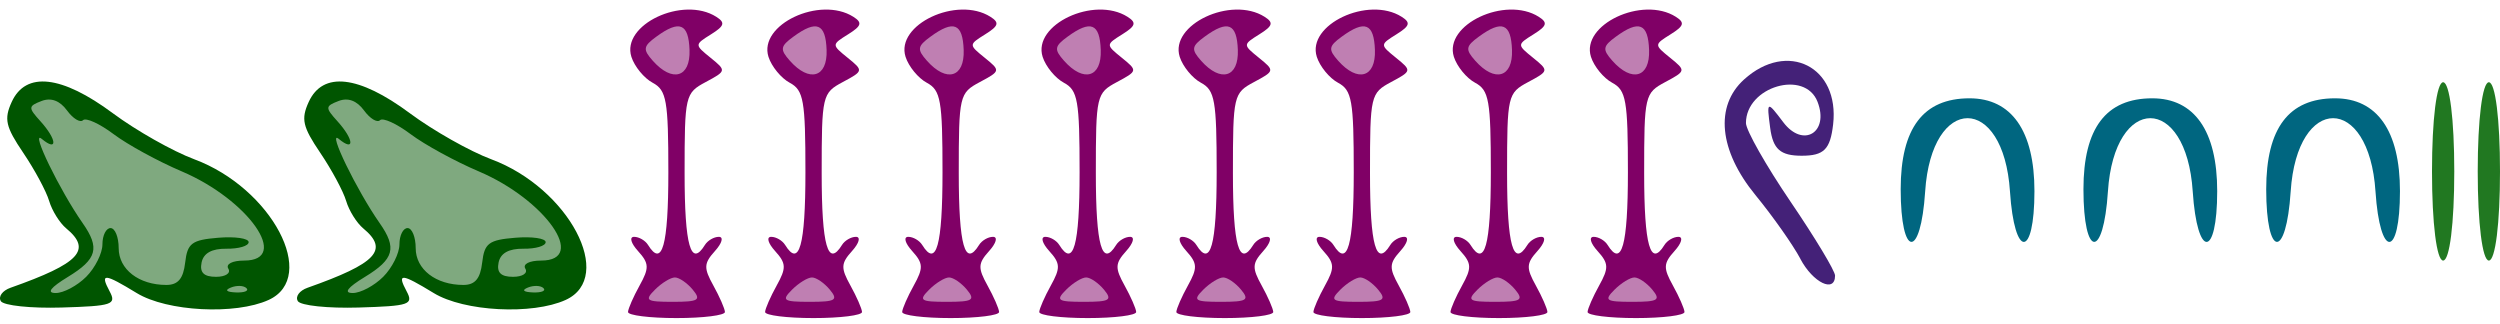
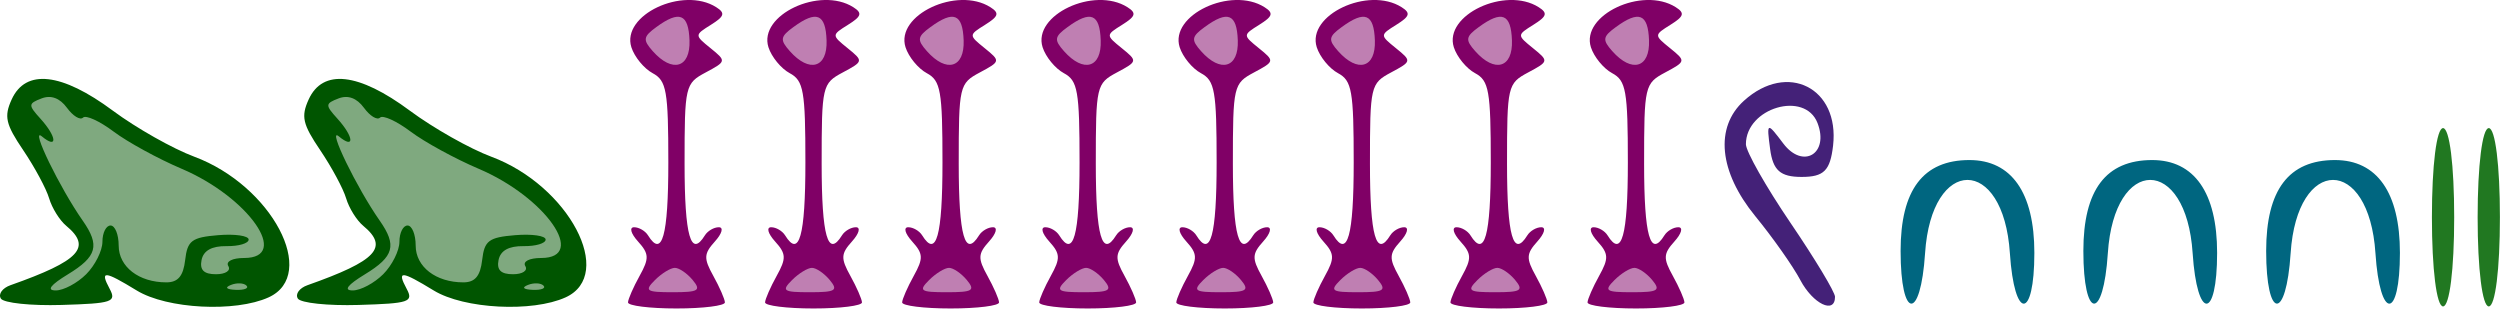
- <svg xmlns="http://www.w3.org/2000/svg" width="57.904mm" height="7.5mm" viewBox="0 0 57.904 7.5" version="1.1" id="svg1">
+ <svg xmlns="http://www.w3.org/2000/svg" width="57.904mm" height="7.145mm" viewBox="0 0 57.904 7.145" version="1.1" id="svg1">
  <defs id="defs1">
    <rect x="13.486" y="-52.819" width="225.248" height="118.635" id="rect1" />
    <rect x="37.795" y="37.795" width="483.78" height="718.11" id="rect2721" />
    <rect x="37.795" y="37.795" width="483.78" height="718.11" id="rect2722" />
    <rect x="37.795" y="37.795" width="483.78" height="718.11" id="rect2723" />
    <rect x="37.795" y="37.795" width="483.78" height="718.11" id="rect2724" />
    <rect x="37.795" y="37.795" width="483.78" height="718.11" id="rect2725" />
    <rect x="37.795" y="37.795" width="483.78" height="718.11" id="rect2726" />
    <rect x="37.795" y="37.795" width="483.78" height="718.11" id="rect2727" />
    <rect x="37.795" y="37.795" width="483.78" height="718.11" id="rect2728" />
    <rect x="37.795" y="37.795" width="483.78" height="718.11" id="rect2729" />
    <rect x="37.795" y="37.795" width="483.78" height="718.11" id="rect2730" />
    <rect x="37.795" y="37.795" width="483.78" height="718.11" id="rect2731" />
    <rect x="37.795" y="37.795" width="483.78" height="718.11" id="rect2732" />
    <rect x="37.795" y="37.795" width="483.78" height="718.11" id="rect2733" />
    <rect x="37.795" y="37.795" width="483.78" height="718.11" id="rect2734" />
  </defs>
  <g id="layer1">
-     <g id="g1825" transform="matrix(0.5879834,0,0,0.5879834,-75.20074,-16.14115)">
+     <g id="g1825" transform="matrix(0.5879627,0,0,0.5879627,-75.19809,-16.20016)">
      <path style="fill:#005500;fill-opacity:0.5;stroke:none;stroke-width:0.265px;stroke-linecap:butt;stroke-linejoin:miter;stroke-opacity:1" d="m 128.301,32.028 2.975,5.146 -2.02,1.896 1.914,0.313 1.036,-1.642 1.81,1.442 3.422,0.09 1.547,-1.743 -2.458,-3.25 -7.046,-3.298 z" id="path1824" />
      <path style="fill:#005500;stroke-width:0.32" d="m 127.928,39.311 c -0.108,-0.176 0.064,-0.412 0.383,-0.524 2.723,-0.962 3.218,-1.49 2.193,-2.34 -0.257,-0.213 -0.56,-0.699 -0.672,-1.079 -0.112,-0.38 -0.572,-1.234 -1.021,-1.898 -0.694,-1.026 -0.762,-1.326 -0.455,-2 0.553,-1.214 1.968,-1.056 3.989,0.445 0.917,0.681 2.359,1.496 3.205,1.811 3.051,1.136 4.902,4.641 2.927,5.541 -1.311,0.597 -4,0.458 -5.193,-0.27 -1.289,-0.786 -1.459,-0.797 -1.069,-0.068 0.278,0.519 0.108,0.577 -1.892,0.637 -1.209,0.036 -2.286,-0.077 -2.395,-0.253 z m 3.363,-0.955 c 0.352,-0.352 0.64,-0.928 0.64,-1.28 0,-0.352 0.144,-0.64 0.32,-0.64 0.176,0 0.32,0.355 0.32,0.789 0,0.837 0.795,1.451 1.878,1.451 0.46,0 0.668,-0.247 0.741,-0.88 0.088,-0.764 0.259,-0.893 1.301,-0.979 0.66,-0.055 1.2,0.023 1.2,0.173 0,0.15 -0.392,0.266 -0.871,0.259 -0.58,-0.008 -0.909,0.174 -0.984,0.547 -0.079,0.393 0.091,0.56 0.57,0.56 0.375,0 0.593,-0.144 0.485,-0.32 -0.112,-0.182 0.157,-0.32 0.621,-0.32 1.846,0 0.171,-2.396 -2.454,-3.512 -0.928,-0.394 -2.138,-1.055 -2.688,-1.469 -0.55,-0.413 -1.092,-0.66 -1.203,-0.549 -0.112,0.112 -0.397,-0.062 -0.633,-0.386 -0.281,-0.384 -0.628,-0.513 -1,-0.37 -0.529,0.203 -0.532,0.26 -0.046,0.797 0.652,0.721 0.69,1.224 0.052,0.695 -0.464,-0.385 0.709,2.029 1.612,3.319 0.688,0.982 0.568,1.418 -0.58,2.118 -0.692,0.422 -0.853,0.635 -0.48,0.635 0.308,6.41e-4 0.848,-0.287 1.2,-0.639 z m 6.314,0.447 c -0.106,-0.106 -0.382,-0.118 -0.613,-0.025 -0.255,0.102 -0.179,0.178 0.193,0.193 0.337,0.014 0.526,-0.062 0.42,-0.168 z" id="path1825" />
    </g>
-     <g id="g1827" transform="matrix(0.5879834,0,0,0.5879834,-68.32154,-16.14115)">
+     <g id="g1827" transform="matrix(0.5879627,0,0,0.5879627,-68.31914,-16.20016)">
      <path style="fill:#005500;fill-opacity:0.5;stroke:none;stroke-width:0.265px;stroke-linecap:butt;stroke-linejoin:miter;stroke-opacity:1" d="m 128.301,32.028 2.975,5.146 -2.02,1.896 1.914,0.313 1.036,-1.642 1.81,1.442 3.422,0.09 1.547,-1.743 -2.458,-3.25 -7.046,-3.298 z" id="path1826" />
      <path style="fill:#005500;stroke-width:0.32" d="m 127.928,39.311 c -0.108,-0.176 0.064,-0.412 0.383,-0.524 2.723,-0.962 3.218,-1.49 2.193,-2.34 -0.257,-0.213 -0.56,-0.699 -0.672,-1.079 -0.112,-0.38 -0.572,-1.234 -1.021,-1.898 -0.694,-1.026 -0.762,-1.326 -0.455,-2 0.553,-1.214 1.968,-1.056 3.989,0.445 0.917,0.681 2.359,1.496 3.205,1.811 3.051,1.136 4.902,4.641 2.927,5.541 -1.311,0.597 -4,0.458 -5.193,-0.27 -1.289,-0.786 -1.459,-0.797 -1.069,-0.068 0.278,0.519 0.108,0.577 -1.892,0.637 -1.209,0.036 -2.286,-0.077 -2.395,-0.253 z m 3.363,-0.955 c 0.352,-0.352 0.64,-0.928 0.64,-1.28 0,-0.352 0.144,-0.64 0.32,-0.64 0.176,0 0.32,0.355 0.32,0.789 0,0.837 0.795,1.451 1.878,1.451 0.46,0 0.668,-0.247 0.741,-0.88 0.088,-0.764 0.259,-0.893 1.301,-0.979 0.66,-0.055 1.2,0.023 1.2,0.173 0,0.15 -0.392,0.266 -0.871,0.259 -0.58,-0.008 -0.909,0.174 -0.984,0.547 -0.079,0.393 0.091,0.56 0.57,0.56 0.375,0 0.593,-0.144 0.485,-0.32 -0.112,-0.182 0.157,-0.32 0.621,-0.32 1.846,0 0.171,-2.396 -2.454,-3.512 -0.928,-0.394 -2.138,-1.055 -2.688,-1.469 -0.55,-0.413 -1.092,-0.66 -1.203,-0.549 -0.112,0.112 -0.397,-0.062 -0.633,-0.386 -0.281,-0.384 -0.628,-0.513 -1,-0.37 -0.529,0.203 -0.532,0.26 -0.046,0.797 0.652,0.721 0.69,1.224 0.052,0.695 -0.464,-0.385 0.709,2.029 1.612,3.319 0.688,0.982 0.568,1.418 -0.58,2.118 -0.692,0.422 -0.853,0.635 -0.48,0.635 0.308,6.41e-4 0.848,-0.287 1.2,-0.639 z m 6.314,0.447 c -0.106,-0.106 -0.382,-0.118 -0.613,-0.025 -0.255,0.102 -0.179,0.178 0.193,0.193 0.337,0.014 0.526,-0.062 0.42,-0.168 z" id="path1827" />
    </g>
-     <g id="g1830" transform="matrix(0.5879834,0,0,0.5879834,-32.33824,-16.67032)">
+     <g id="g1830" transform="matrix(0.5879627,0,0,0.5879627,-32.3371,-16.8918)">
      <path style="fill:#800066;fill-opacity:0.5;stroke:none;stroke-width:0.265px;stroke-linecap:butt;stroke-linejoin:miter;stroke-opacity:1" d="m 80.075,40.522 3.091,-0.1 -1.529,-2.146 z" id="path1828" />
      <path style="fill:#800066;fill-opacity:0.5;stroke:none;stroke-width:0.265px;stroke-linecap:butt;stroke-linejoin:miter;stroke-opacity:1" d="m 81.493,31.923 1.334,-0.949 -0.552,-0.936 0.263,-1.052 -1.651,0.348 -0.944,1.121 z" id="path1829" />
      <path style="fill:#800066;stroke-width:0.32" d="m 79.737,40.641 c 0.006,-0.132 0.211,-0.6 0.455,-1.04 0.386,-0.695 0.378,-0.874 -0.061,-1.36 -0.282,-0.312 -0.35,-0.56 -0.154,-0.56 0.193,0 0.44,0.144 0.549,0.32 0.556,0.9 0.8,0.025 0.8,-2.869 0,-2.824 -0.071,-3.227 -0.618,-3.52 -0.34,-0.182 -0.717,-0.642 -0.838,-1.022 -0.402,-1.266 2.026,-2.411 3.343,-1.577 0.363,0.23 0.324,0.36 -0.206,0.691 -0.651,0.407 -0.651,0.41 -0.018,0.923 0.627,0.508 0.624,0.52 -0.194,0.958 -0.806,0.431 -0.829,0.532 -0.829,3.59 0,2.855 0.246,3.723 0.8,2.826 0.109,-0.176 0.356,-0.32 0.549,-0.32 0.196,0 0.127,0.248 -0.154,0.56 -0.439,0.487 -0.447,0.665 -0.061,1.36 0.244,0.44 0.449,0.908 0.455,1.04 0.006,0.132 -0.853,0.24 -1.909,0.24 -1.056,0 -1.915,-0.108 -1.909,-0.24 z m 2.549,-0.88 c -0.219,-0.264 -0.535,-0.48 -0.702,-0.48 -0.167,0 -0.52,0.216 -0.784,0.48 -0.427,0.427 -0.349,0.48 0.702,0.48 1.014,0 1.126,-0.068 0.784,-0.48 z m -0.126,-9.44 c -0.037,-1.05 -0.394,-1.193 -1.307,-0.525 -0.519,0.379 -0.537,0.501 -0.141,0.948 0.772,0.87 1.487,0.662 1.448,-0.423 z" id="path1830" />
    </g>
-     <g id="g1833" transform="matrix(0.5879834,0,0,0.5879834,-29.16324,-16.67032)">
+     <g id="g1833" transform="matrix(0.5879627,0,0,0.5879627,-29.16221,-16.8918)">
      <path style="fill:#800066;fill-opacity:0.5;stroke:none;stroke-width:0.265px;stroke-linecap:butt;stroke-linejoin:miter;stroke-opacity:1" d="m 80.075,40.522 3.091,-0.1 -1.529,-2.146 z" id="path1831" />
      <path style="fill:#800066;fill-opacity:0.5;stroke:none;stroke-width:0.265px;stroke-linecap:butt;stroke-linejoin:miter;stroke-opacity:1" d="m 81.493,31.923 1.334,-0.949 -0.552,-0.936 0.263,-1.052 -1.651,0.348 -0.944,1.121 z" id="path1832" />
      <path style="fill:#800066;stroke-width:0.32" d="m 79.737,40.641 c 0.006,-0.132 0.211,-0.6 0.455,-1.04 0.386,-0.695 0.378,-0.874 -0.061,-1.36 -0.282,-0.312 -0.35,-0.56 -0.154,-0.56 0.193,0 0.44,0.144 0.549,0.32 0.556,0.9 0.8,0.025 0.8,-2.869 0,-2.824 -0.071,-3.227 -0.618,-3.52 -0.34,-0.182 -0.717,-0.642 -0.838,-1.022 -0.402,-1.266 2.026,-2.411 3.343,-1.577 0.363,0.23 0.324,0.36 -0.206,0.691 -0.651,0.407 -0.651,0.41 -0.018,0.923 0.627,0.508 0.624,0.52 -0.194,0.958 -0.806,0.431 -0.829,0.532 -0.829,3.59 0,2.855 0.246,3.723 0.8,2.826 0.109,-0.176 0.356,-0.32 0.549,-0.32 0.196,0 0.127,0.248 -0.154,0.56 -0.439,0.487 -0.447,0.665 -0.061,1.36 0.244,0.44 0.449,0.908 0.455,1.04 0.006,0.132 -0.853,0.24 -1.909,0.24 -1.056,0 -1.915,-0.108 -1.909,-0.24 z m 2.549,-0.88 c -0.219,-0.264 -0.535,-0.48 -0.702,-0.48 -0.167,0 -0.52,0.216 -0.784,0.48 -0.427,0.427 -0.349,0.48 0.702,0.48 1.014,0 1.126,-0.068 0.784,-0.48 z m -0.126,-9.44 c -0.037,-1.05 -0.394,-1.193 -1.307,-0.525 -0.519,0.379 -0.537,0.501 -0.141,0.948 0.772,0.87 1.487,0.662 1.448,-0.423 z" id="path1833" />
    </g>
-     <g id="g1836" transform="matrix(0.5879834,0,0,0.5879834,-25.98824,-16.67032)">
+     <g id="g1836" transform="matrix(0.5879627,0,0,0.5879627,-25.98732,-16.8918)">
      <path style="fill:#800066;fill-opacity:0.5;stroke:none;stroke-width:0.265px;stroke-linecap:butt;stroke-linejoin:miter;stroke-opacity:1" d="m 80.075,40.522 3.091,-0.1 -1.529,-2.146 z" id="path1834" />
      <path style="fill:#800066;fill-opacity:0.5;stroke:none;stroke-width:0.265px;stroke-linecap:butt;stroke-linejoin:miter;stroke-opacity:1" d="m 81.493,31.923 1.334,-0.949 -0.552,-0.936 0.263,-1.052 -1.651,0.348 -0.944,1.121 z" id="path1835" />
      <path style="fill:#800066;stroke-width:0.32" d="m 79.737,40.641 c 0.006,-0.132 0.211,-0.6 0.455,-1.04 0.386,-0.695 0.378,-0.874 -0.061,-1.36 -0.282,-0.312 -0.35,-0.56 -0.154,-0.56 0.193,0 0.44,0.144 0.549,0.32 0.556,0.9 0.8,0.025 0.8,-2.869 0,-2.824 -0.071,-3.227 -0.618,-3.52 -0.34,-0.182 -0.717,-0.642 -0.838,-1.022 -0.402,-1.266 2.026,-2.411 3.343,-1.577 0.363,0.23 0.324,0.36 -0.206,0.691 -0.651,0.407 -0.651,0.41 -0.018,0.923 0.627,0.508 0.624,0.52 -0.194,0.958 -0.806,0.431 -0.829,0.532 -0.829,3.59 0,2.855 0.246,3.723 0.8,2.826 0.109,-0.176 0.356,-0.32 0.549,-0.32 0.196,0 0.127,0.248 -0.154,0.56 -0.439,0.487 -0.447,0.665 -0.061,1.36 0.244,0.44 0.449,0.908 0.455,1.04 0.006,0.132 -0.853,0.24 -1.909,0.24 -1.056,0 -1.915,-0.108 -1.909,-0.24 z m 2.549,-0.88 c -0.219,-0.264 -0.535,-0.48 -0.702,-0.48 -0.167,0 -0.52,0.216 -0.784,0.48 -0.427,0.427 -0.349,0.48 0.702,0.48 1.014,0 1.126,-0.068 0.784,-0.48 z m -0.126,-9.44 c -0.037,-1.05 -0.394,-1.193 -1.307,-0.525 -0.519,0.379 -0.537,0.501 -0.141,0.948 0.772,0.87 1.487,0.662 1.448,-0.423 z" id="path1836" />
    </g>
-     <g id="g1839" transform="matrix(0.5879834,0,0,0.5879834,-22.81324,-16.67032)">
+     <g id="g1839" transform="matrix(0.5879627,0,0,0.5879627,-22.81244,-16.8918)">
      <path style="fill:#800066;fill-opacity:0.5;stroke:none;stroke-width:0.265px;stroke-linecap:butt;stroke-linejoin:miter;stroke-opacity:1" d="m 80.075,40.522 3.091,-0.1 -1.529,-2.146 z" id="path1837" />
      <path style="fill:#800066;fill-opacity:0.5;stroke:none;stroke-width:0.265px;stroke-linecap:butt;stroke-linejoin:miter;stroke-opacity:1" d="m 81.493,31.923 1.334,-0.949 -0.552,-0.936 0.263,-1.052 -1.651,0.348 -0.944,1.121 z" id="path1838" />
      <path style="fill:#800066;stroke-width:0.32" d="m 79.737,40.641 c 0.006,-0.132 0.211,-0.6 0.455,-1.04 0.386,-0.695 0.378,-0.874 -0.061,-1.36 -0.282,-0.312 -0.35,-0.56 -0.154,-0.56 0.193,0 0.44,0.144 0.549,0.32 0.556,0.9 0.8,0.025 0.8,-2.869 0,-2.824 -0.071,-3.227 -0.618,-3.52 -0.34,-0.182 -0.717,-0.642 -0.838,-1.022 -0.402,-1.266 2.026,-2.411 3.343,-1.577 0.363,0.23 0.324,0.36 -0.206,0.691 -0.651,0.407 -0.651,0.41 -0.018,0.923 0.627,0.508 0.624,0.52 -0.194,0.958 -0.806,0.431 -0.829,0.532 -0.829,3.59 0,2.855 0.246,3.723 0.8,2.826 0.109,-0.176 0.356,-0.32 0.549,-0.32 0.196,0 0.127,0.248 -0.154,0.56 -0.439,0.487 -0.447,0.665 -0.061,1.36 0.244,0.44 0.449,0.908 0.455,1.04 0.006,0.132 -0.853,0.24 -1.909,0.24 -1.056,0 -1.915,-0.108 -1.909,-0.24 z m 2.549,-0.88 c -0.219,-0.264 -0.535,-0.48 -0.702,-0.48 -0.167,0 -0.52,0.216 -0.784,0.48 -0.427,0.427 -0.349,0.48 0.702,0.48 1.014,0 1.126,-0.068 0.784,-0.48 z m -0.126,-9.44 c -0.037,-1.05 -0.394,-1.193 -1.307,-0.525 -0.519,0.379 -0.537,0.501 -0.141,0.948 0.772,0.87 1.487,0.662 1.448,-0.423 z" id="path1839" />
    </g>
-     <g id="g1842" transform="matrix(0.5879834,0,0,0.5879834,-19.63824,-16.67032)">
+     <g id="g1842" transform="matrix(0.5879627,0,0,0.5879627,-19.63755,-16.8918)">
      <path style="fill:#800066;fill-opacity:0.5;stroke:none;stroke-width:0.265px;stroke-linecap:butt;stroke-linejoin:miter;stroke-opacity:1" d="m 80.075,40.522 3.091,-0.1 -1.529,-2.146 z" id="path1840" />
      <path style="fill:#800066;fill-opacity:0.5;stroke:none;stroke-width:0.265px;stroke-linecap:butt;stroke-linejoin:miter;stroke-opacity:1" d="m 81.493,31.923 1.334,-0.949 -0.552,-0.936 0.263,-1.052 -1.651,0.348 -0.944,1.121 z" id="path1841" />
      <path style="fill:#800066;stroke-width:0.32" d="m 79.737,40.641 c 0.006,-0.132 0.211,-0.6 0.455,-1.04 0.386,-0.695 0.378,-0.874 -0.061,-1.36 -0.282,-0.312 -0.35,-0.56 -0.154,-0.56 0.193,0 0.44,0.144 0.549,0.32 0.556,0.9 0.8,0.025 0.8,-2.869 0,-2.824 -0.071,-3.227 -0.618,-3.52 -0.34,-0.182 -0.717,-0.642 -0.838,-1.022 -0.402,-1.266 2.026,-2.411 3.343,-1.577 0.363,0.23 0.324,0.36 -0.206,0.691 -0.651,0.407 -0.651,0.41 -0.018,0.923 0.627,0.508 0.624,0.52 -0.194,0.958 -0.806,0.431 -0.829,0.532 -0.829,3.59 0,2.855 0.246,3.723 0.8,2.826 0.109,-0.176 0.356,-0.32 0.549,-0.32 0.196,0 0.127,0.248 -0.154,0.56 -0.439,0.487 -0.447,0.665 -0.061,1.36 0.244,0.44 0.449,0.908 0.455,1.04 0.006,0.132 -0.853,0.24 -1.909,0.24 -1.056,0 -1.915,-0.108 -1.909,-0.24 z m 2.549,-0.88 c -0.219,-0.264 -0.535,-0.48 -0.702,-0.48 -0.167,0 -0.52,0.216 -0.784,0.48 -0.427,0.427 -0.349,0.48 0.702,0.48 1.014,0 1.126,-0.068 0.784,-0.48 z m -0.126,-9.44 c -0.037,-1.05 -0.394,-1.193 -1.307,-0.525 -0.519,0.379 -0.537,0.501 -0.141,0.948 0.772,0.87 1.487,0.662 1.448,-0.423 z" id="path1842" />
    </g>
-     <g id="g1845" transform="matrix(0.5879834,0,0,0.5879834,-16.46324,-16.67032)">
+     <g id="g1845" transform="matrix(0.5879627,0,0,0.5879627,-16.46266,-16.8918)">
      <path style="fill:#800066;fill-opacity:0.5;stroke:none;stroke-width:0.265px;stroke-linecap:butt;stroke-linejoin:miter;stroke-opacity:1" d="m 80.075,40.522 3.091,-0.1 -1.529,-2.146 z" id="path1843" />
      <path style="fill:#800066;fill-opacity:0.5;stroke:none;stroke-width:0.265px;stroke-linecap:butt;stroke-linejoin:miter;stroke-opacity:1" d="m 81.493,31.923 1.334,-0.949 -0.552,-0.936 0.263,-1.052 -1.651,0.348 -0.944,1.121 z" id="path1844" />
      <path style="fill:#800066;stroke-width:0.32" d="m 79.737,40.641 c 0.006,-0.132 0.211,-0.6 0.455,-1.04 0.386,-0.695 0.378,-0.874 -0.061,-1.36 -0.282,-0.312 -0.35,-0.56 -0.154,-0.56 0.193,0 0.44,0.144 0.549,0.32 0.556,0.9 0.8,0.025 0.8,-2.869 0,-2.824 -0.071,-3.227 -0.618,-3.52 -0.34,-0.182 -0.717,-0.642 -0.838,-1.022 -0.402,-1.266 2.026,-2.411 3.343,-1.577 0.363,0.23 0.324,0.36 -0.206,0.691 -0.651,0.407 -0.651,0.41 -0.018,0.923 0.627,0.508 0.624,0.52 -0.194,0.958 -0.806,0.431 -0.829,0.532 -0.829,3.59 0,2.855 0.246,3.723 0.8,2.826 0.109,-0.176 0.356,-0.32 0.549,-0.32 0.196,0 0.127,0.248 -0.154,0.56 -0.439,0.487 -0.447,0.665 -0.061,1.36 0.244,0.44 0.449,0.908 0.455,1.04 0.006,0.132 -0.853,0.24 -1.909,0.24 -1.056,0 -1.915,-0.108 -1.909,-0.24 z m 2.549,-0.88 c -0.219,-0.264 -0.535,-0.48 -0.702,-0.48 -0.167,0 -0.52,0.216 -0.784,0.48 -0.427,0.427 -0.349,0.48 0.702,0.48 1.014,0 1.126,-0.068 0.784,-0.48 z m -0.126,-9.44 c -0.037,-1.05 -0.394,-1.193 -1.307,-0.525 -0.519,0.379 -0.537,0.501 -0.141,0.948 0.772,0.87 1.487,0.662 1.448,-0.423 z" id="path1845" />
    </g>
-     <g id="g1848" transform="matrix(0.5879834,0,0,0.5879834,-13.28824,-16.67032)">
+     <g id="g1848" transform="matrix(0.5879627,0,0,0.5879627,-13.28777,-16.8918)">
      <path style="fill:#800066;fill-opacity:0.5;stroke:none;stroke-width:0.265px;stroke-linecap:butt;stroke-linejoin:miter;stroke-opacity:1" d="m 80.075,40.522 3.091,-0.1 -1.529,-2.146 z" id="path1846" />
      <path style="fill:#800066;fill-opacity:0.5;stroke:none;stroke-width:0.265px;stroke-linecap:butt;stroke-linejoin:miter;stroke-opacity:1" d="m 81.493,31.923 1.334,-0.949 -0.552,-0.936 0.263,-1.052 -1.651,0.348 -0.944,1.121 z" id="path1847" />
      <path style="fill:#800066;stroke-width:0.32" d="m 79.737,40.641 c 0.006,-0.132 0.211,-0.6 0.455,-1.04 0.386,-0.695 0.378,-0.874 -0.061,-1.36 -0.282,-0.312 -0.35,-0.56 -0.154,-0.56 0.193,0 0.44,0.144 0.549,0.32 0.556,0.9 0.8,0.025 0.8,-2.869 0,-2.824 -0.071,-3.227 -0.618,-3.52 -0.34,-0.182 -0.717,-0.642 -0.838,-1.022 -0.402,-1.266 2.026,-2.411 3.343,-1.577 0.363,0.23 0.324,0.36 -0.206,0.691 -0.651,0.407 -0.651,0.41 -0.018,0.923 0.627,0.508 0.624,0.52 -0.194,0.958 -0.806,0.431 -0.829,0.532 -0.829,3.59 0,2.855 0.246,3.723 0.8,2.826 0.109,-0.176 0.356,-0.32 0.549,-0.32 0.196,0 0.127,0.248 -0.154,0.56 -0.439,0.487 -0.447,0.665 -0.061,1.36 0.244,0.44 0.449,0.908 0.455,1.04 0.006,0.132 -0.853,0.24 -1.909,0.24 -1.056,0 -1.915,-0.108 -1.909,-0.24 z m 2.549,-0.88 c -0.219,-0.264 -0.535,-0.48 -0.702,-0.48 -0.167,0 -0.52,0.216 -0.784,0.48 -0.427,0.427 -0.349,0.48 0.702,0.48 1.014,0 1.126,-0.068 0.784,-0.48 z m -0.126,-9.44 c -0.037,-1.05 -0.394,-1.193 -1.307,-0.525 -0.519,0.379 -0.537,0.501 -0.141,0.948 0.772,0.87 1.487,0.662 1.448,-0.423 z" id="path1848" />
    </g>
-     <g id="g1851" transform="matrix(0.5879834,0,0,0.5879834,-10.11324,-16.67032)">
+     <g id="g1851" transform="matrix(0.5879627,0,0,0.5879627,-10.11288,-16.8918)">
      <path style="fill:#800066;fill-opacity:0.5;stroke:none;stroke-width:0.265px;stroke-linecap:butt;stroke-linejoin:miter;stroke-opacity:1" d="m 80.075,40.522 3.091,-0.1 -1.529,-2.146 z" id="path1849" />
      <path style="fill:#800066;fill-opacity:0.5;stroke:none;stroke-width:0.265px;stroke-linecap:butt;stroke-linejoin:miter;stroke-opacity:1" d="m 81.493,31.923 1.334,-0.949 -0.552,-0.936 0.263,-1.052 -1.651,0.348 -0.944,1.121 z" id="path1850" />
      <path style="fill:#800066;stroke-width:0.32" d="m 79.737,40.641 c 0.006,-0.132 0.211,-0.6 0.455,-1.04 0.386,-0.695 0.378,-0.874 -0.061,-1.36 -0.282,-0.312 -0.35,-0.56 -0.154,-0.56 0.193,0 0.44,0.144 0.549,0.32 0.556,0.9 0.8,0.025 0.8,-2.869 0,-2.824 -0.071,-3.227 -0.618,-3.52 -0.34,-0.182 -0.717,-0.642 -0.838,-1.022 -0.402,-1.266 2.026,-2.411 3.343,-1.577 0.363,0.23 0.324,0.36 -0.206,0.691 -0.651,0.407 -0.651,0.41 -0.018,0.923 0.627,0.508 0.624,0.52 -0.194,0.958 -0.806,0.431 -0.829,0.532 -0.829,3.59 0,2.855 0.246,3.723 0.8,2.826 0.109,-0.176 0.356,-0.32 0.549,-0.32 0.196,0 0.127,0.248 -0.154,0.56 -0.439,0.487 -0.447,0.665 -0.061,1.36 0.244,0.44 0.449,0.908 0.455,1.04 0.006,0.132 -0.853,0.24 -1.909,0.24 -1.056,0 -1.915,-0.108 -1.909,-0.24 z m 2.549,-0.88 c -0.219,-0.264 -0.535,-0.48 -0.702,-0.48 -0.167,0 -0.52,0.216 -0.784,0.48 -0.427,0.427 -0.349,0.48 0.702,0.48 1.014,0 1.126,-0.068 0.784,-0.48 z m -0.126,-9.44 c -0.037,-1.05 -0.394,-1.193 -1.307,-0.525 -0.519,0.379 -0.537,0.501 -0.141,0.948 0.772,0.87 1.487,0.662 1.448,-0.423 z" id="path1851" />
    </g>
-     <path style="fill:#442178;stroke-width:0.258" d="m 41.7,5.995 c -0.169,-0.319 -0.638,-0.985 -1.042,-1.478 -0.844,-1.031 -0.944,-2.059 -0.263,-2.676 1.004,-0.909 2.217,-0.297 2.063,1.041 -0.067,0.58 -0.213,0.725 -0.728,0.725 -0.494,0 -0.665,-0.152 -0.73,-0.645 -0.083,-0.628 -0.075,-0.632 0.305,-0.129 0.455,0.602 1.066,0.238 0.793,-0.473 -0.291,-0.758 -1.659,-0.354 -1.659,0.49 0,0.165 0.464,0.984 1.032,1.82 0.568,0.835 1.032,1.606 1.032,1.713 0,0.413 -0.512,0.165 -0.804,-0.387 z" id="path1852" />
-     <path style="fill:#006680;stroke-width:0.258" d="m 44.023,4.382 c 0,-1.414 0.523,-2.105 1.594,-2.105 0.975,0 1.504,0.756 1.504,2.15 0,1.565 -0.464,1.57 -0.567,0.006 -0.148,-2.261 -1.816,-2.261 -1.964,0 -0.104,1.588 -0.567,1.547 -0.567,-0.051 z" id="path1853" />
-     <path style="fill:#006680;stroke-width:0.258" d="m 48.256,4.382 c 0,-1.414 0.523,-2.105 1.594,-2.105 0.975,0 1.504,0.756 1.504,2.15 0,1.565 -0.464,1.57 -0.567,0.006 -0.148,-2.261 -1.816,-2.261 -1.964,0 -0.104,1.588 -0.567,1.547 -0.567,-0.051 z" id="path1854" />
-     <path style="fill:#006680;stroke-width:0.258" d="m 52.489,4.382 c 0,-1.414 0.523,-2.105 1.594,-2.105 0.975,0 1.504,0.756 1.504,2.15 0,1.565 -0.464,1.57 -0.567,0.006 -0.148,-2.261 -1.816,-2.261 -1.964,0 -0.104,1.588 -0.567,1.547 -0.567,-0.051 z" id="path1855" />
-     <path style="fill:#217821;stroke-width:0.258" d="m 56.329,3.97 c 0,-1.205 0.108,-2.065 0.258,-2.065 0.151,0 0.258,0.86 0.258,2.065 0,1.205 -0.107,2.065 -0.258,2.065 -0.15,0 -0.258,-0.86 -0.258,-2.065 z" id="path1856" />
-     <path style="fill:#217821;stroke-width:0.258" d="m 57.388,3.97 c 0,-1.205 0.108,-2.065 0.258,-2.065 0.151,0 0.258,0.86 0.258,2.065 0,1.205 -0.107,2.065 -0.258,2.065 -0.15,0 -0.258,-0.86 -0.258,-2.065 z" id="path1857" />
+     <path style="fill:#442178;stroke-width:0.258" d="M 41.698,6.486 C 41.529,6.167 41.06,5.501 40.656,5.008 39.813,3.977 39.712,2.949 40.394,2.332 41.398,1.423 42.61,2.035 42.457,3.373 c -0.067,0.58 -0.213,0.725 -0.728,0.725 -0.494,0 -0.665,-0.152 -0.73,-0.645 -0.083,-0.628 -0.075,-0.632 0.305,-0.129 0.455,0.602 1.066,0.238 0.793,-0.473 -0.291,-0.758 -1.659,-0.354 -1.659,0.49 0,0.165 0.464,0.984 1.032,1.82 0.568,0.835 1.032,1.606 1.032,1.713 0,0.413 -0.512,0.165 -0.804,-0.387 z" id="path1852" />
+     <path style="fill:#006680;stroke-width:0.258" d="m 44.021,5.812 c 0,-1.414 0.523,-2.105 1.594,-2.105 0.975,0 1.504,0.756 1.504,2.15 0,1.565 -0.464,1.57 -0.567,0.006 -0.148,-2.261 -1.816,-2.261 -1.964,0 -0.104,1.588 -0.567,1.547 -0.567,-0.051 z" id="path1853" />
+     <path style="fill:#006680;stroke-width:0.258" d="m 48.254,5.812 c 0,-1.414 0.523,-2.105 1.594,-2.105 0.975,0 1.504,0.756 1.504,2.15 0,1.565 -0.464,1.57 -0.567,0.006 -0.148,-2.261 -1.816,-2.261 -1.964,0 -0.104,1.588 -0.567,1.547 -0.567,-0.051 z" id="path1854" />
+     <path style="fill:#006680;stroke-width:0.258" d="m 52.488,5.812 c 0,-1.414 0.523,-2.105 1.594,-2.105 0.975,0 1.504,0.756 1.504,2.15 0,1.565 -0.464,1.57 -0.567,0.006 -0.148,-2.261 -1.816,-2.261 -1.964,0 -0.104,1.588 -0.567,1.547 -0.567,-0.051 z" id="path1855" />
+     <path style="fill:#217821;stroke-width:0.258" d="m 56.327,5.032 c 0,-1.205 0.108,-2.065 0.258,-2.065 0.151,0 0.258,0.86 0.258,2.065 0,1.205 -0.107,2.065 -0.258,2.065 -0.15,0 -0.258,-0.86 -0.258,-2.065 z" id="path1856" />
+     <path style="fill:#217821;stroke-width:0.258" d="m 57.386,5.032 c 0,-1.205 0.108,-2.065 0.258,-2.065 0.151,0 0.258,0.86 0.258,2.065 0,1.205 -0.107,2.065 -0.258,2.065 -0.15,0 -0.258,-0.86 -0.258,-2.065 z" id="path1857" />
  </g>
</svg>
